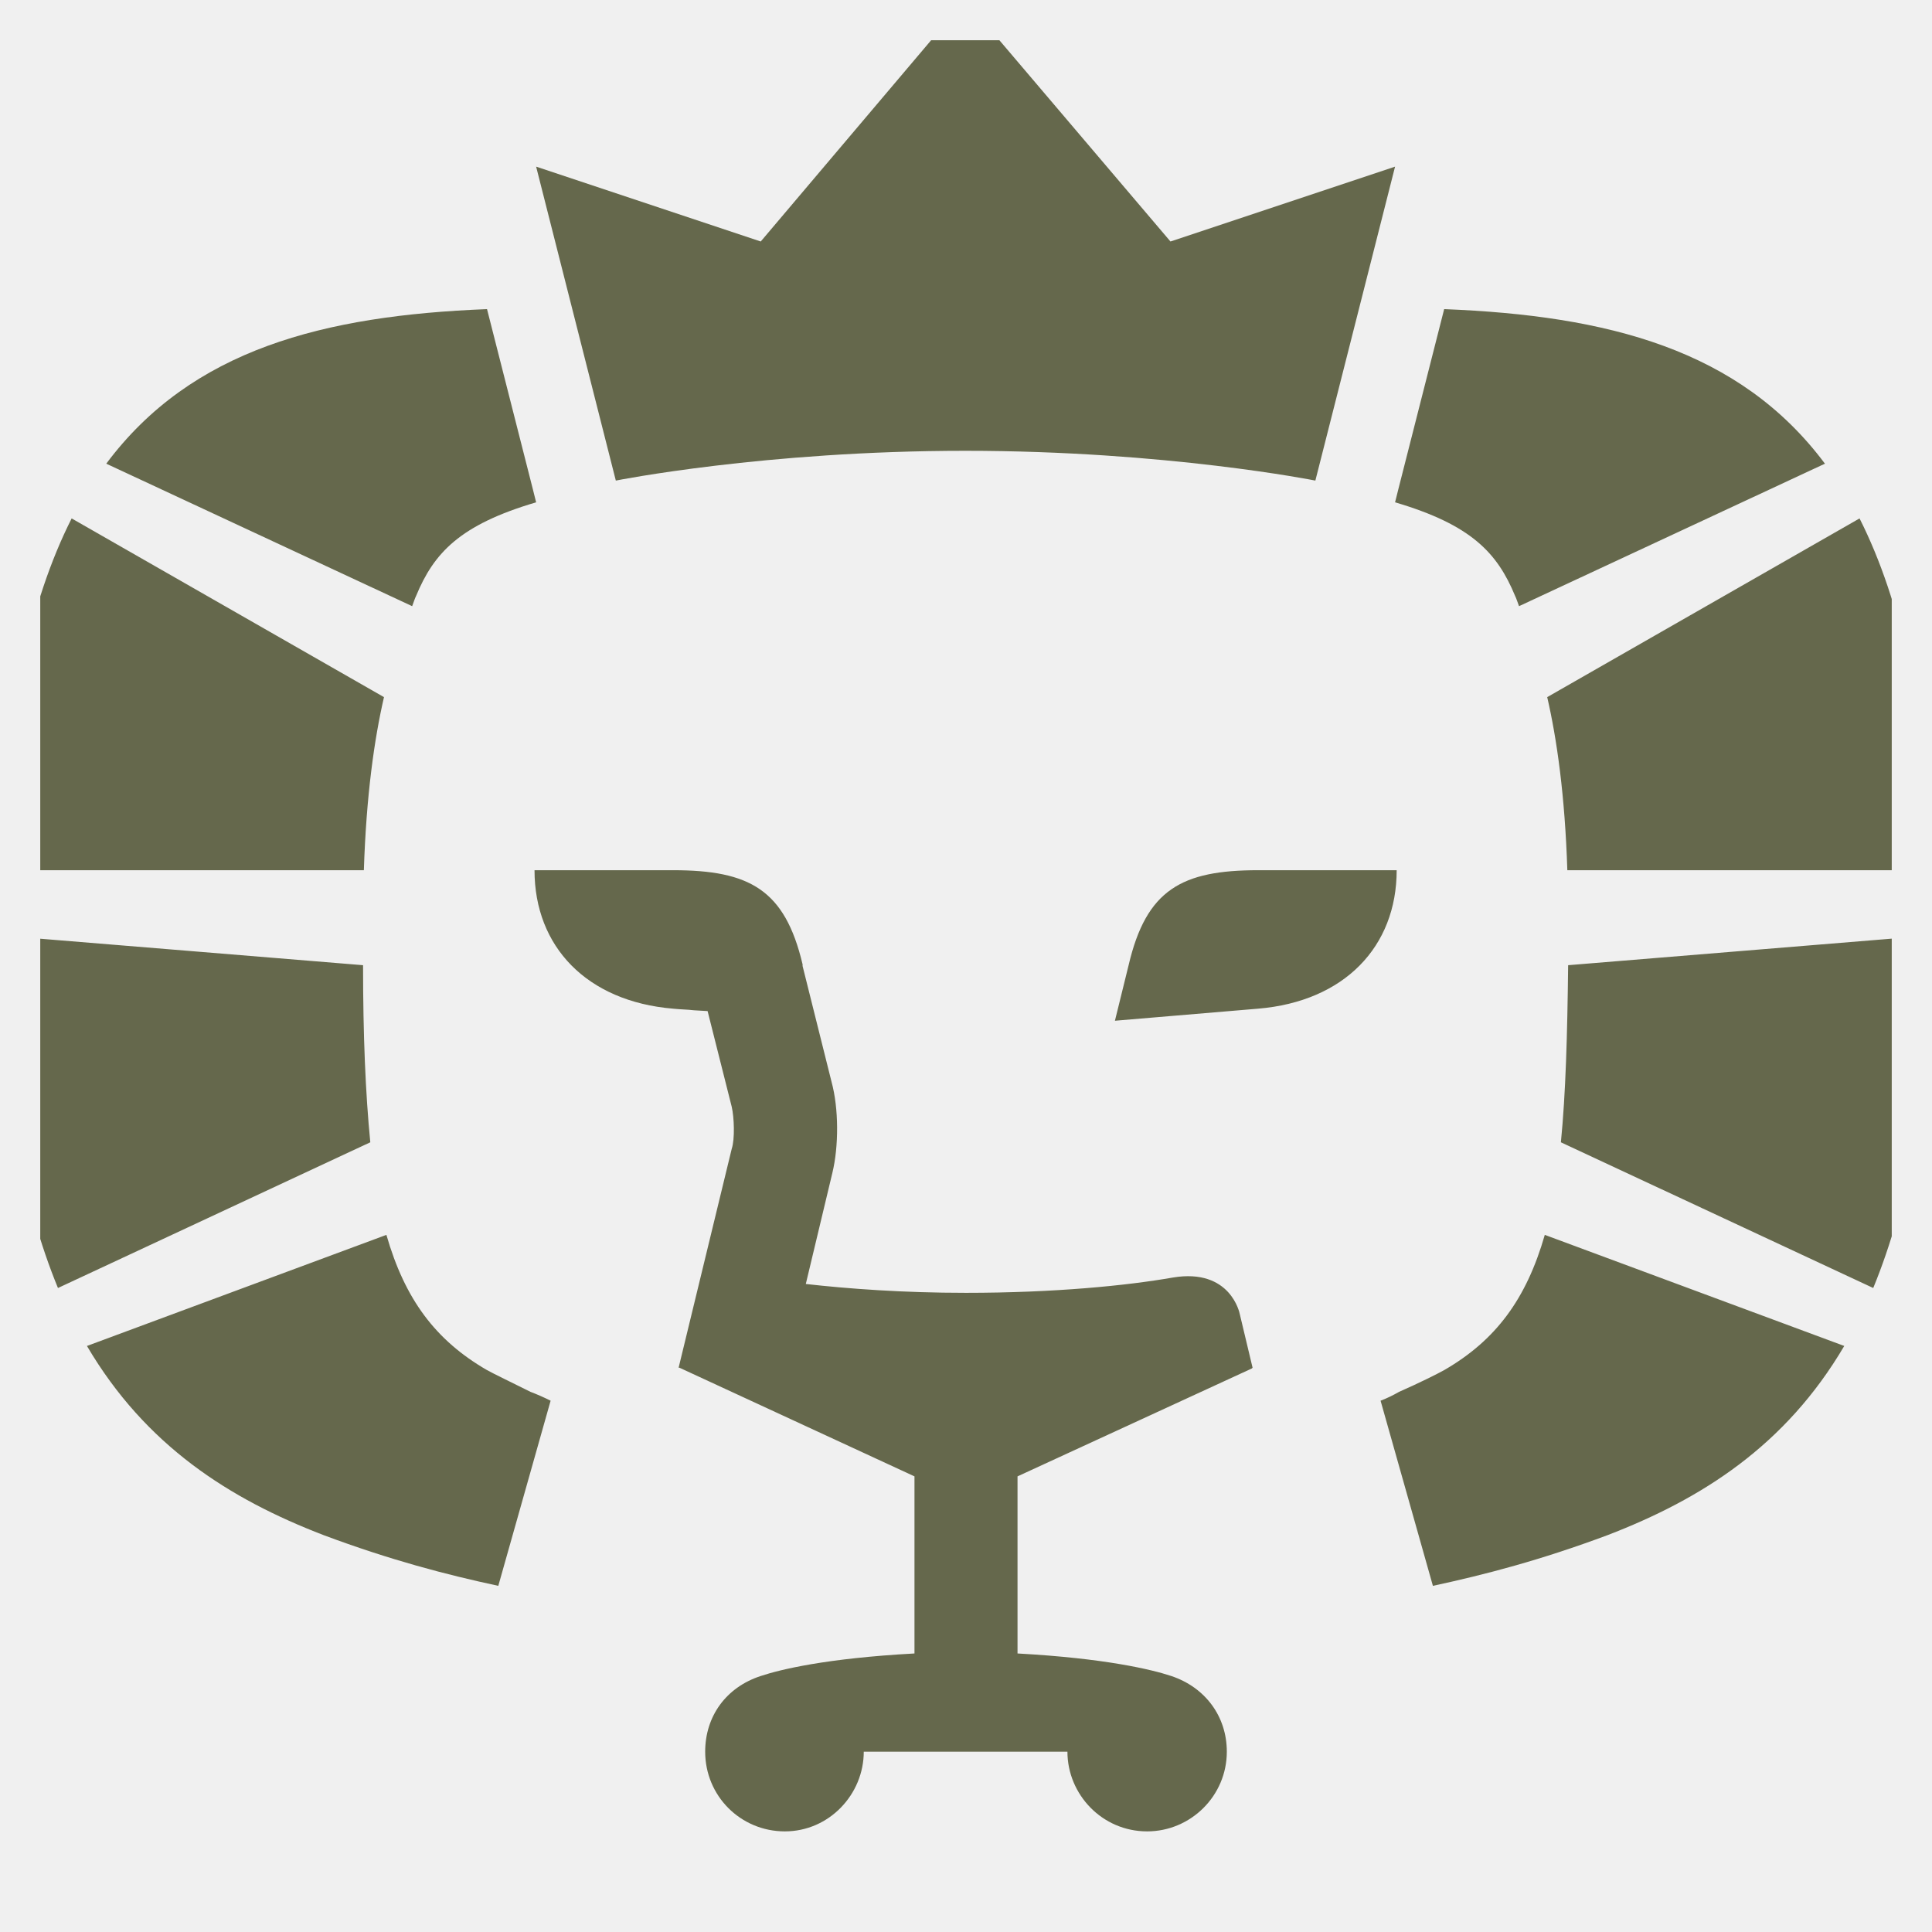
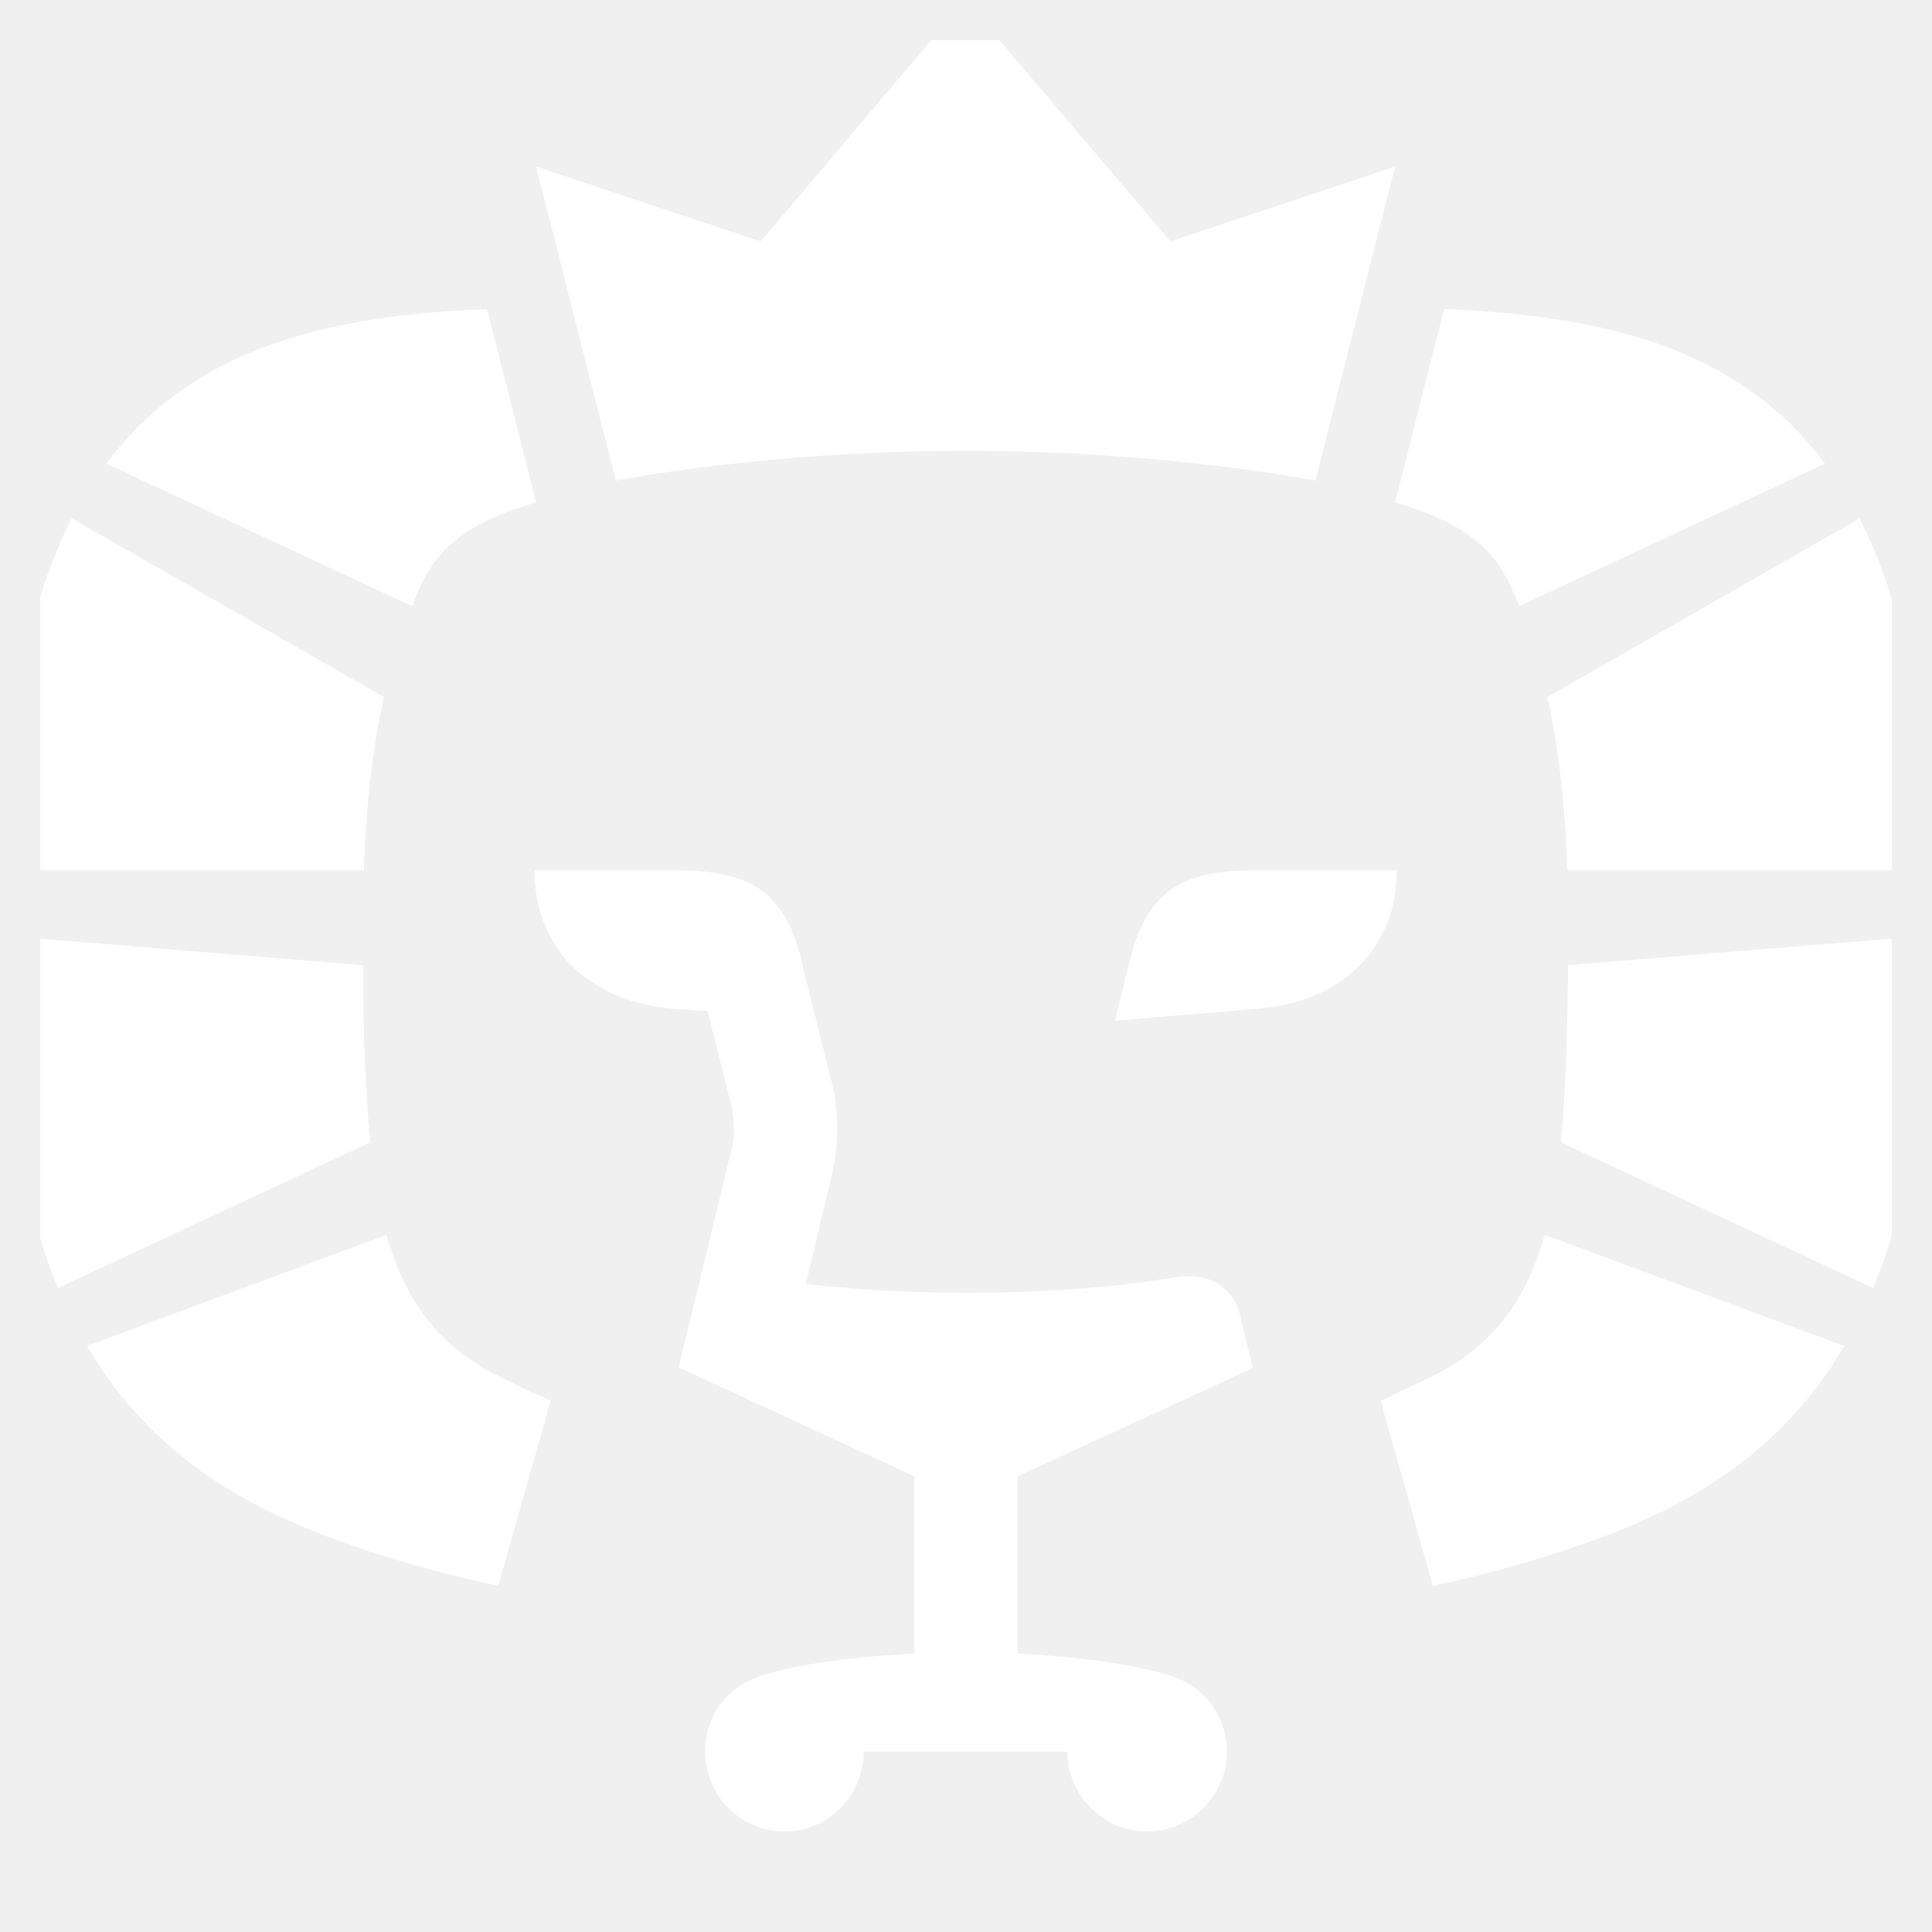
- <svg xmlns="http://www.w3.org/2000/svg" width="24" height="24" viewBox="0 0 24 24" fill="none">
+ <svg xmlns="http://www.w3.org/2000/svg" width="24" height="24" viewBox="0 0 24 24" fill="#ffffff">
  <defs>
    <clipPath id="clip2382_351">
-       <rect id="Icon/Fabrikant" rx="0" width="23" height="23" transform="translate(0.5 0.5)" fill="white" fill-opacity="0" />
+       <rect id="Icon/Fabrikant" rx="0" width="23" height="23" transform="translate(0.5 0.5)" fill="white" fill-opacity="1" />
    </clipPath>
  </defs>
  <g clip-path="url(#clip2382_351)">
-     <path id="Vector" d="M11.99 5.6C14.49 5.6 16.34 5.97 16.34 5.97L17.33 2.07L14.54 3L11.99 0L9.45 3L6.66 2.07L7.65 5.97C7.65 5.97 9.5 5.6 11.99 5.6ZM15.63 10.81C14.68 10.81 14.24 11.05 14.02 11.99L13.85 12.68L15.63 12.53C16.7 12.44 17.35 11.76 17.35 10.81L15.63 10.81ZM19.39 14.19C19.45 13.58 19.47 12.86 19.48 11.99L23.99 11.62C23.98 13.52 23.71 14.93 23.27 16L19.39 14.19ZM19.47 10.81L23.99 10.81C23.93 8.88 23.62 7.47 23.1 6.44L19.22 8.66C19.34 9.18 19.44 9.88 19.47 10.81ZM18.87 7.53C18.85 7.48 18.84 7.44 18.82 7.4C18.6 6.87 18.28 6.52 17.33 6.24L17.37 6.08L17.94 3.84C19.97 3.92 21.61 4.34 22.67 5.76L18.87 7.53ZM4.51 11.99L-6.11e-5 11.62C0.01 13.52 0.28 14.93 0.72 16L4.6 14.19C4.54 13.58 4.51 12.86 4.51 11.99ZM0.89 6.44L4.77 8.66C4.65 9.18 4.55 9.88 4.52 10.81L0 10.81C0.06 8.88 0.37 7.47 0.89 6.44ZM5.17 7.4C5.39 6.87 5.71 6.52 6.66 6.24L6.62 6.08L6.05 3.84C4.02 3.92 2.38 4.34 1.32 5.76L5.12 7.53C5.14 7.48 5.15 7.44 5.17 7.4ZM12 16.06C13.1 16.06 14 15.97 14.57 15.87C15.29 15.75 15.4 16.32 15.4 16.32L15.56 16.99L15.56 16.99L15.55 17L12.64 18.34L12.64 20.54C13.73 20.6 14.31 20.74 14.55 20.82C14.97 20.96 15.24 21.32 15.24 21.76C15.24 22.31 14.79 22.75 14.25 22.75C13.69 22.75 13.26 22.29 13.26 21.76L10.73 21.76C10.73 22.29 10.3 22.75 9.75 22.75C9.2 22.75 8.76 22.31 8.76 21.76C8.76 21.32 9.02 20.96 9.45 20.82C9.69 20.74 10.26 20.6 11.36 20.54L11.36 18.34L8.44 16.99L8.43 16.99L9.09 14.27C9.13 14.15 9.12 13.88 9.09 13.75L8.79 12.56L8.62 12.55C8.54 12.54 8.45 12.54 8.36 12.53C7.29 12.44 6.64 11.76 6.64 10.81L8.36 10.81C9.31 10.81 9.75 11.05 9.97 11.98L9.97 12L10.33 13.44C10.42 13.77 10.42 14.24 10.34 14.57L10.01 15.95C10.54 16.01 11.22 16.06 12 16.06ZM4.8 15.34L1.08 16.72C1.81 17.96 2.85 18.62 4.02 19.07C4.85 19.38 5.54 19.56 6.19 19.7L6.84 17.4C6.76 17.36 6.67 17.32 6.59 17.29C6.35 17.17 6.14 17.07 6.05 17.02C5.41 16.65 5.03 16.14 4.8 15.34ZM17.38 17.29C17.63 17.18 17.85 17.07 17.94 17.02C18.58 16.65 18.96 16.14 19.19 15.34L22.91 16.72C22.18 17.96 21.14 18.62 19.97 19.07C19.14 19.38 18.45 19.56 17.8 19.7L17.15 17.4C17.23 17.37 17.31 17.33 17.38 17.29Z" fill="#65684C" fill-opacity="1" fill-rule="evenodd" />
+     <path id="Vector" d="M11.99 5.6C14.49 5.6 16.34 5.97 16.34 5.97L17.33 2.07L14.54 3L11.99 0L9.45 3L6.66 2.07L7.65 5.97C7.65 5.97 9.5 5.6 11.99 5.6ZM15.63 10.81C14.68 10.81 14.24 11.05 14.02 11.99L13.85 12.68L15.63 12.53C16.7 12.44 17.35 11.76 17.35 10.81L15.63 10.81ZM19.39 14.19C19.45 13.58 19.47 12.86 19.48 11.99L23.99 11.62C23.98 13.52 23.71 14.93 23.27 16L19.39 14.19ZM19.47 10.81L23.99 10.81C23.93 8.88 23.62 7.47 23.1 6.44L19.22 8.66C19.34 9.18 19.44 9.88 19.47 10.81ZM18.87 7.53C18.85 7.48 18.84 7.44 18.82 7.4C18.6 6.87 18.28 6.52 17.33 6.24L17.37 6.08L17.94 3.84C19.97 3.92 21.61 4.34 22.67 5.76L18.87 7.53ZM4.51 11.99L-6.11e-5 11.62C0.01 13.52 0.28 14.93 0.72 16L4.6 14.19C4.54 13.58 4.51 12.86 4.51 11.99ZM0.89 6.44L4.77 8.66C4.65 9.18 4.55 9.88 4.52 10.81L0 10.81C0.06 8.88 0.37 7.47 0.89 6.44ZM5.17 7.4C5.39 6.87 5.71 6.52 6.66 6.24L6.62 6.08L6.05 3.84C4.02 3.92 2.38 4.34 1.32 5.76L5.12 7.53C5.14 7.48 5.15 7.44 5.17 7.4ZM12 16.06C13.1 16.06 14 15.97 14.57 15.87C15.29 15.75 15.4 16.32 15.4 16.32L15.56 16.99L15.56 16.99L15.55 17L12.64 18.34L12.64 20.54C13.73 20.6 14.31 20.74 14.55 20.82C14.97 20.96 15.24 21.32 15.24 21.76C15.24 22.31 14.79 22.75 14.25 22.75C13.69 22.75 13.26 22.29 13.26 21.76L10.73 21.76C10.73 22.29 10.3 22.75 9.75 22.75C9.2 22.75 8.76 22.31 8.76 21.76C8.76 21.32 9.02 20.96 9.45 20.82C9.69 20.74 10.26 20.6 11.36 20.54L11.36 18.34L8.44 16.99L8.43 16.99L9.09 14.27C9.13 14.15 9.12 13.88 9.09 13.75L8.79 12.56L8.62 12.55C8.54 12.54 8.45 12.54 8.36 12.53C7.29 12.44 6.64 11.76 6.64 10.81L8.36 10.81C9.31 10.81 9.75 11.05 9.97 11.98L9.97 12L10.33 13.44C10.42 13.77 10.42 14.24 10.34 14.57L10.01 15.95C10.54 16.01 11.22 16.06 12 16.06ZM4.8 15.34L1.08 16.72C1.81 17.96 2.85 18.62 4.02 19.07C4.85 19.38 5.54 19.56 6.19 19.7L6.84 17.4C6.76 17.36 6.67 17.32 6.59 17.29C6.35 17.17 6.14 17.07 6.05 17.02C5.41 16.65 5.03 16.14 4.8 15.34ZM17.38 17.29C17.63 17.18 17.85 17.07 17.94 17.02C18.58 16.65 18.96 16.14 19.19 15.34L22.91 16.72C22.18 17.96 21.14 18.62 19.97 19.07C19.14 19.38 18.45 19.56 17.8 19.7L17.15 17.4C17.23 17.37 17.31 17.33 17.38 17.29Z" fill="#ffffff" fill-opacity="1" fill-rule="evenodd" />
  </g>
</svg>
